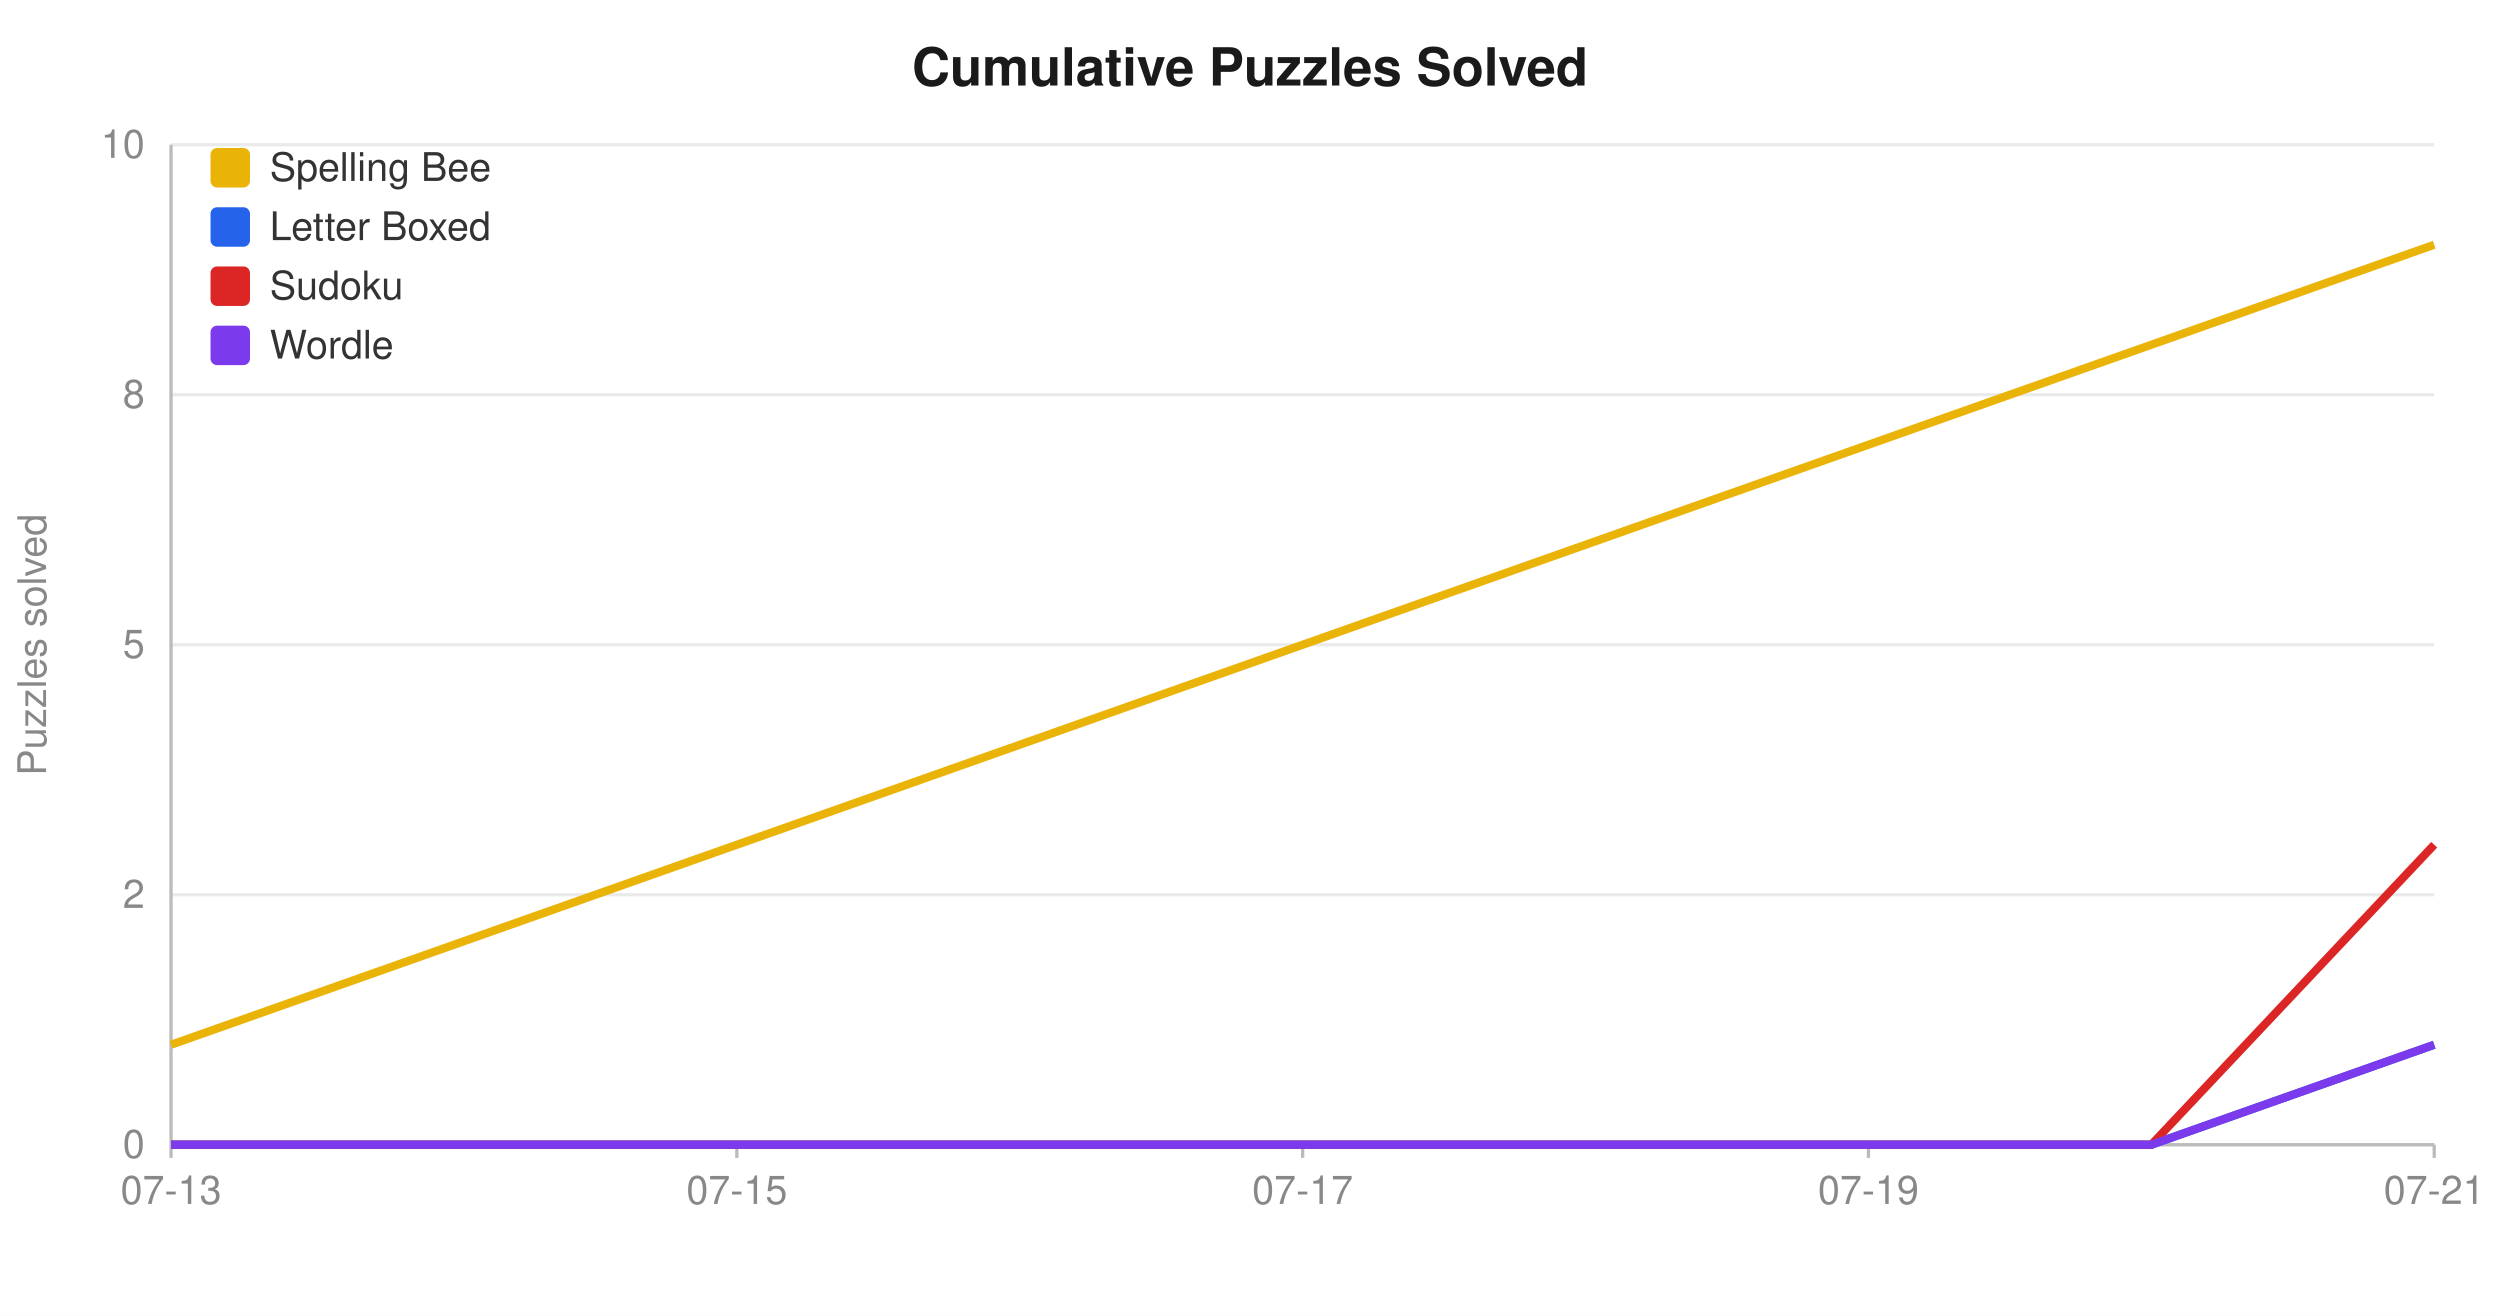
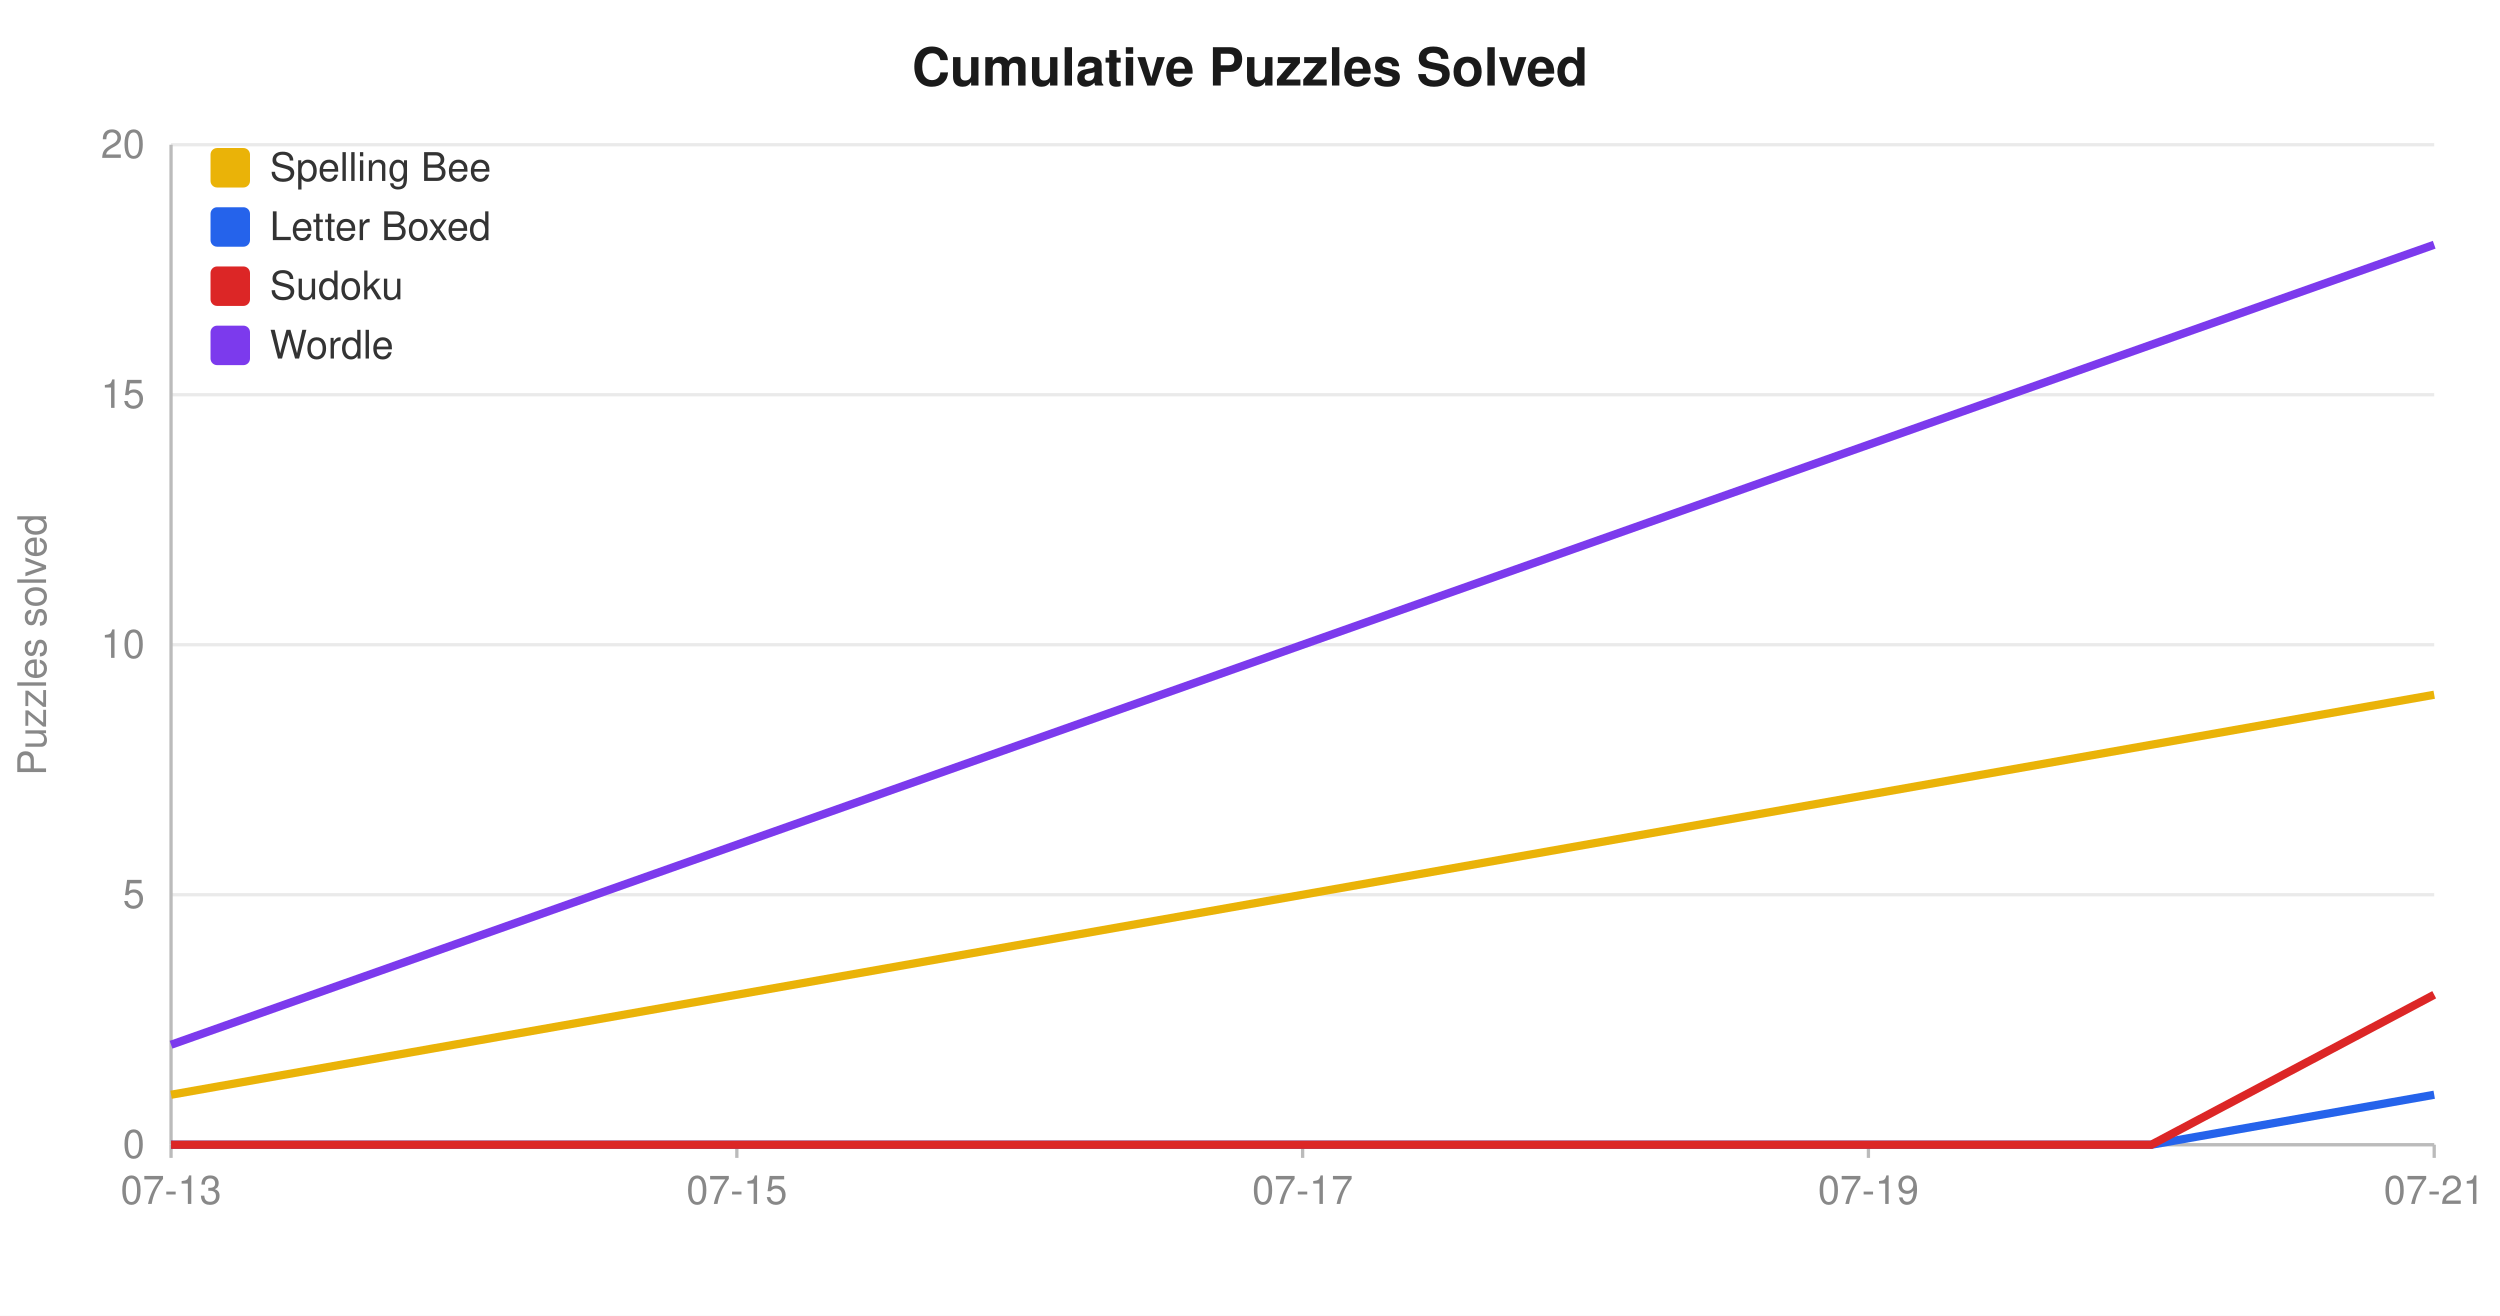
<svg xmlns="http://www.w3.org/2000/svg" width="760" height="400" viewBox="0 0 760 400" font-family="-apple-system,Segoe UI,Helvetica,Arial,sans-serif" font-size="12">
  <rect width="760" height="400" fill="#ffffff" />
  <text x="380" y="26" text-anchor="middle" font-size="16" font-weight="600" fill="#1a1a1a">Cumulative Puzzles Solved</text>
  <line x1="52" y1="348.0" x2="740" y2="348.0" stroke="#eaeaea" />
  <text x="44" y="352.0" text-anchor="end" fill="#888">0</text>
  <line x1="52" y1="272.0" x2="740" y2="272.0" stroke="#eaeaea" />
-   <text x="44" y="276.0" text-anchor="end" fill="#888">2</text>
+   <text x="44" y="276.0" text-anchor="end" fill="#888">5</text>
  <line x1="52" y1="196.0" x2="740" y2="196.0" stroke="#eaeaea" />
-   <text x="44" y="200.0" text-anchor="end" fill="#888">5</text>
+   <text x="44" y="200.0" text-anchor="end" fill="#888">10</text>
  <line x1="52" y1="120.0" x2="740" y2="120.0" stroke="#eaeaea" />
-   <text x="44" y="124.0" text-anchor="end" fill="#888">8</text>
+   <text x="44" y="124.0" text-anchor="end" fill="#888">15</text>
  <line x1="52" y1="44.0" x2="740" y2="44.0" stroke="#eaeaea" />
-   <text x="44" y="48.0" text-anchor="end" fill="#888">10</text>
+   <text x="44" y="48.0" text-anchor="end" fill="#888">20</text>
  <line x1="52.0" y1="348" x2="52.0" y2="352" stroke="#bbb" />
  <text x="52.0" y="366.0" text-anchor="middle" fill="#888">07-13</text>
  <line x1="224.0" y1="348" x2="224.0" y2="352" stroke="#bbb" />
  <text x="224.0" y="366.0" text-anchor="middle" fill="#888">07-15</text>
  <line x1="396.0" y1="348" x2="396.0" y2="352" stroke="#bbb" />
  <text x="396.0" y="366.0" text-anchor="middle" fill="#888">07-17</text>
  <line x1="568.0" y1="348" x2="568.0" y2="352" stroke="#bbb" />
  <text x="568.0" y="366.0" text-anchor="middle" fill="#888">07-19</text>
  <line x1="740.0" y1="348" x2="740.0" y2="352" stroke="#bbb" />
  <text x="740.0" y="366.0" text-anchor="middle" fill="#888">07-21</text>
  <line x1="52" y1="348" x2="740" y2="348" stroke="#bbb" />
  <line x1="52" y1="44" x2="52" y2="348" stroke="#bbb" />
  <text x="14" y="196" text-anchor="middle" fill="#888" transform="rotate(-90 14 196)">Puzzles solved</text>
-   <polyline fill="none" stroke="#eab308" stroke-width="2.5" points="52.0,317.6 138.0,287.2 224.0,256.8 310.0,226.4 396.0,196.0 482.0,165.6 568.0,135.2 654.0,104.8 740.0,74.4" />
-   <polyline fill="none" stroke="#2563eb" stroke-width="2.5" points="52.0,348.0 138.0,348.0 224.0,348.0 310.0,348.0 396.0,348.0 482.0,348.0 568.0,348.0 654.0,348.0 740.0,317.6" />
-   <polyline fill="none" stroke="#dc2626" stroke-width="2.5" points="52.0,348.0 138.0,348.0 224.0,348.0 310.0,348.0 396.0,348.0 482.0,348.0 568.0,348.0 654.0,348.0 740.0,256.8" />
-   <polyline fill="none" stroke="#7c3aed" stroke-width="2.5" points="52.0,348.0 138.0,348.0 224.0,348.0 310.0,348.0 396.0,348.0 482.0,348.0 568.0,348.0 654.0,348.0 740.0,317.6" />
+   <polyline fill="none" stroke="#eab308" stroke-width="2.5" points="52.0,332.8 138.0,317.6 224.0,302.4 310.0,287.2 396.0,272.0 482.0,256.8 568.0,241.6 654.0,226.4 740.0,211.2" />
+   <polyline fill="none" stroke="#2563eb" stroke-width="2.5" points="52.0,348.0 138.0,348.0 224.0,348.0 310.0,348.0 396.0,348.0 482.0,348.0 568.0,348.0 654.0,348.0 740.0,332.8" />
+   <polyline fill="none" stroke="#dc2626" stroke-width="2.5" points="52.0,348.0 138.0,348.0 224.0,348.0 310.0,348.0 396.0,348.0 482.0,348.0 568.0,348.0 654.0,348.0 740.0,302.4" />
+   <polyline fill="none" stroke="#7c3aed" stroke-width="2.5" points="52.0,317.6 138.0,287.2 224.0,256.8 310.0,226.4 396.0,196.0 482.0,165.6 568.0,135.2 654.0,104.8 740.0,74.4" />
  <rect x="64" y="45" width="12" height="12" rx="2" fill="#eab308" />
  <text x="82" y="55" fill="#333">Spelling Bee</text>
  <rect x="64" y="63" width="12" height="12" rx="2" fill="#2563eb" />
  <text x="82" y="73" fill="#333">Letter Boxed</text>
  <rect x="64" y="81" width="12" height="12" rx="2" fill="#dc2626" />
  <text x="82" y="91" fill="#333">Sudoku</text>
  <rect x="64" y="99" width="12" height="12" rx="2" fill="#7c3aed" />
  <text x="82" y="109" fill="#333">Wordle</text>
</svg>
